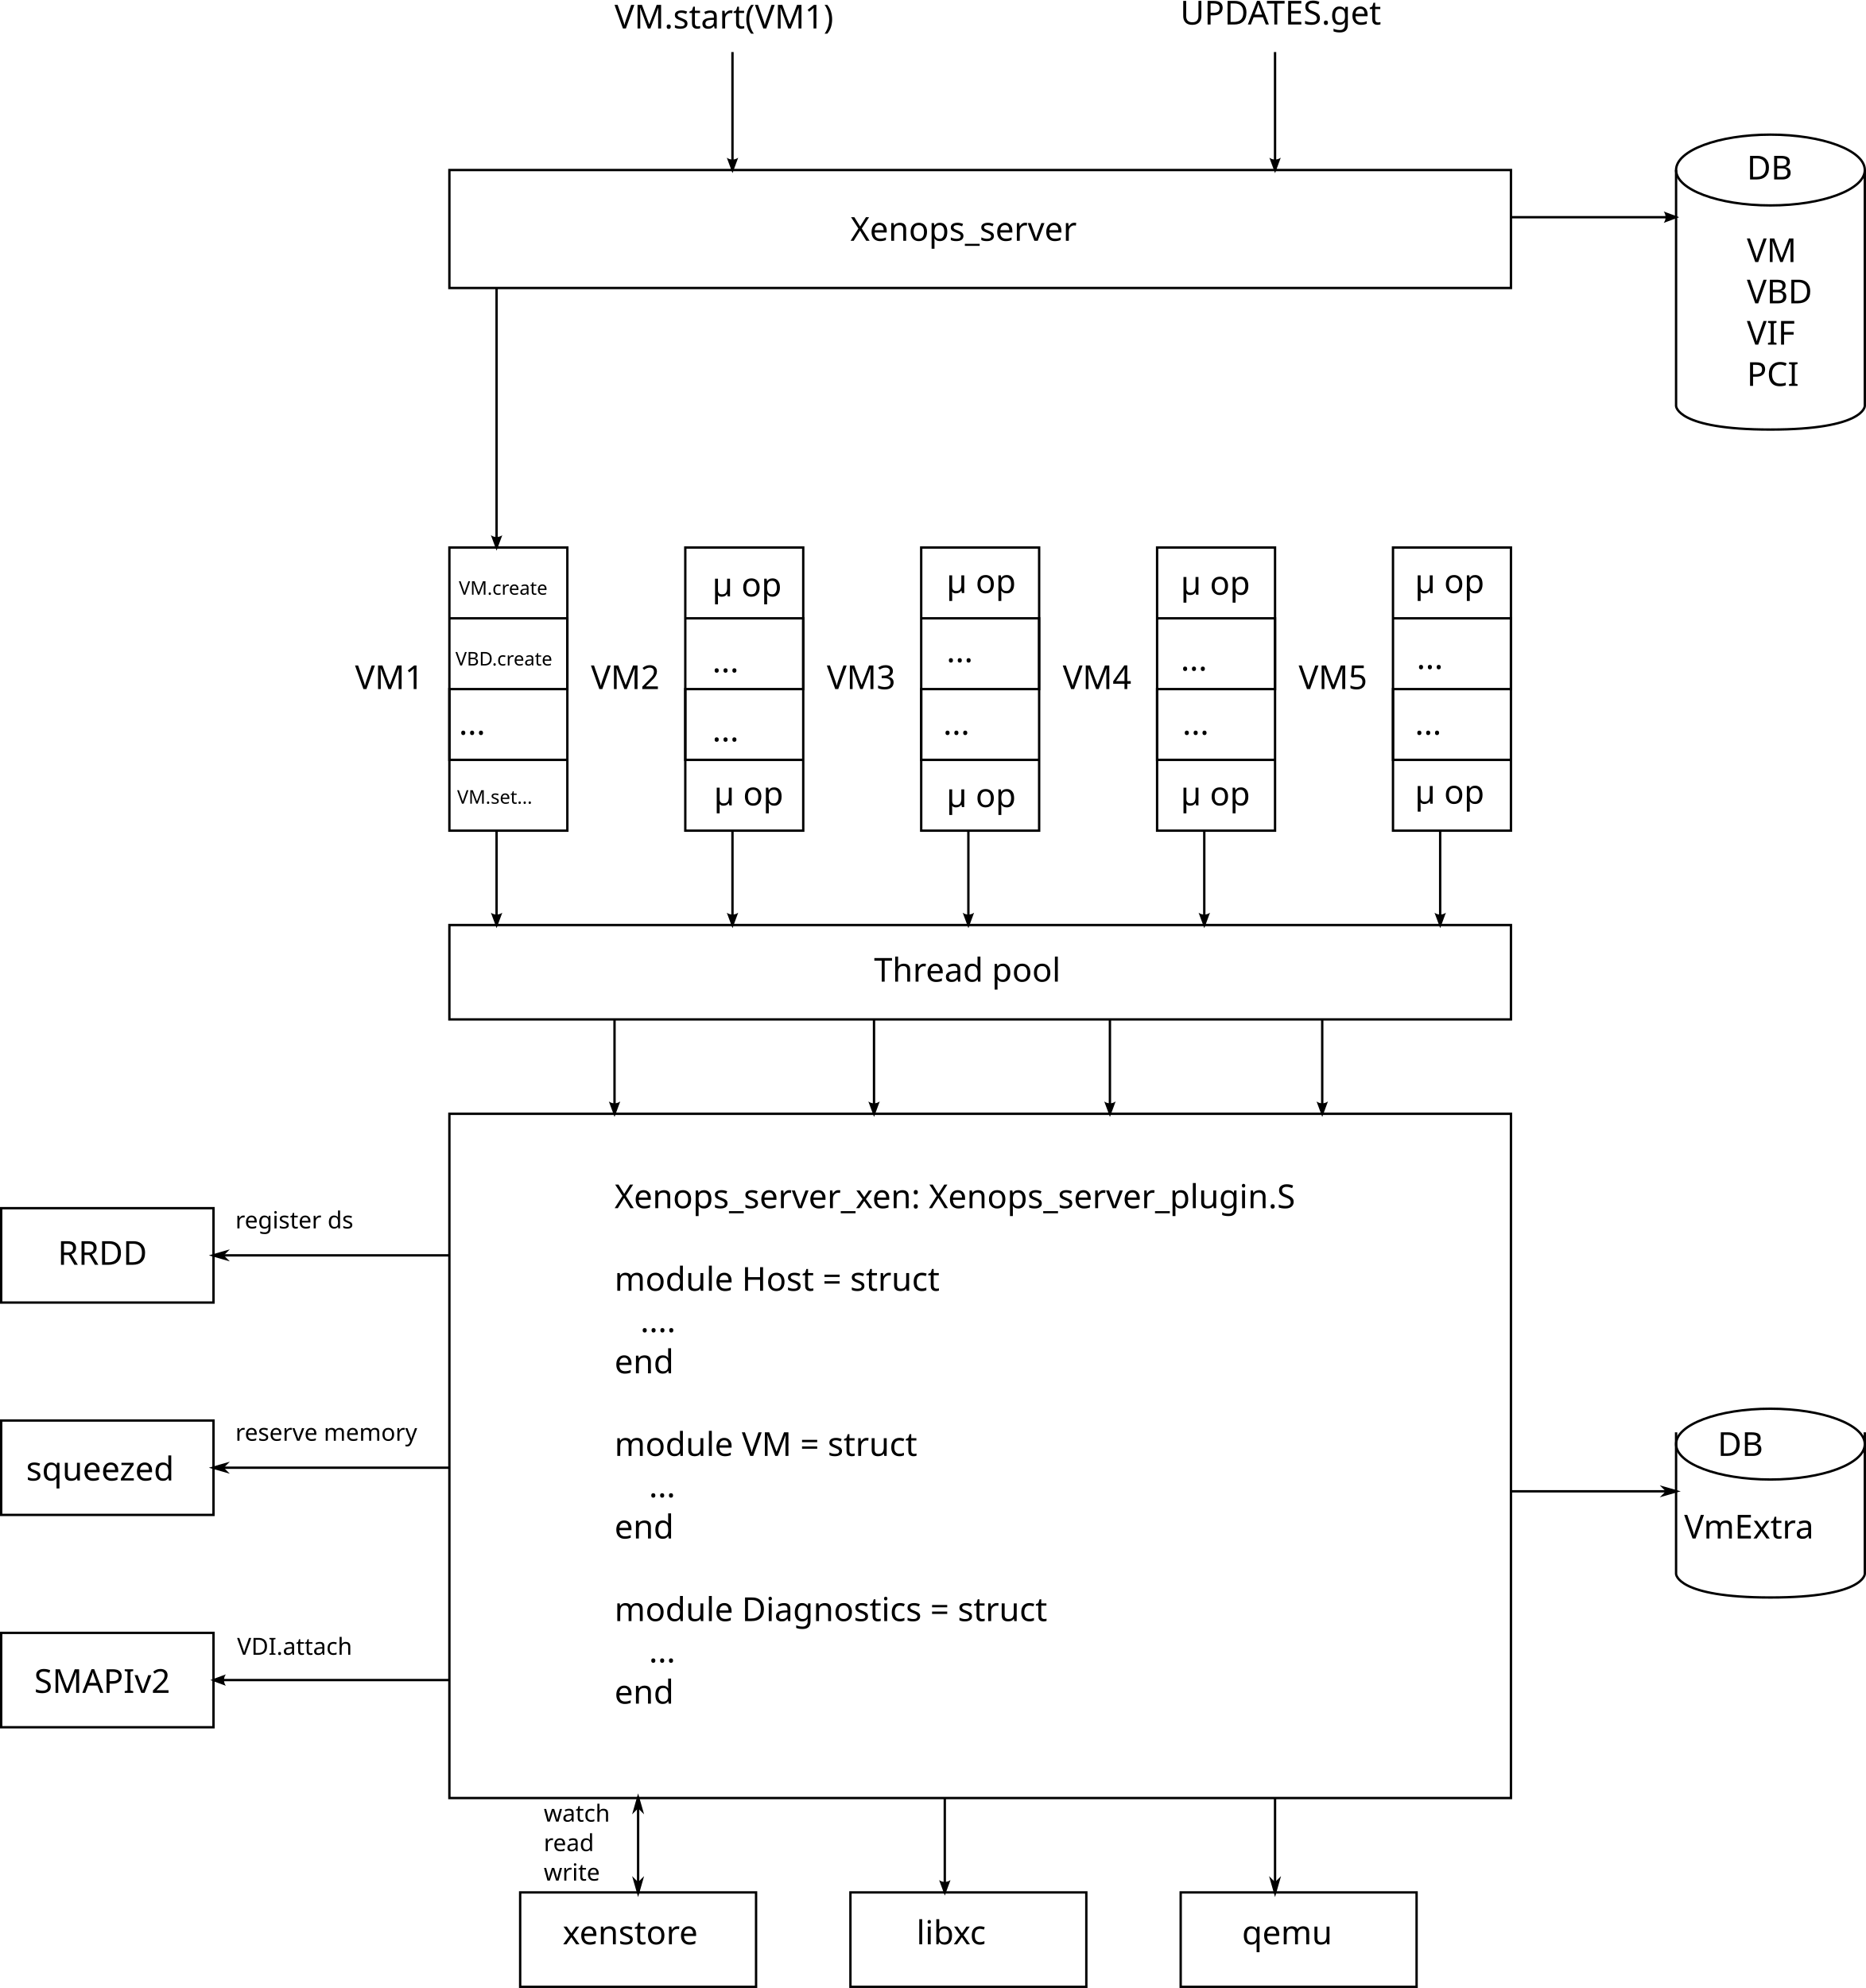
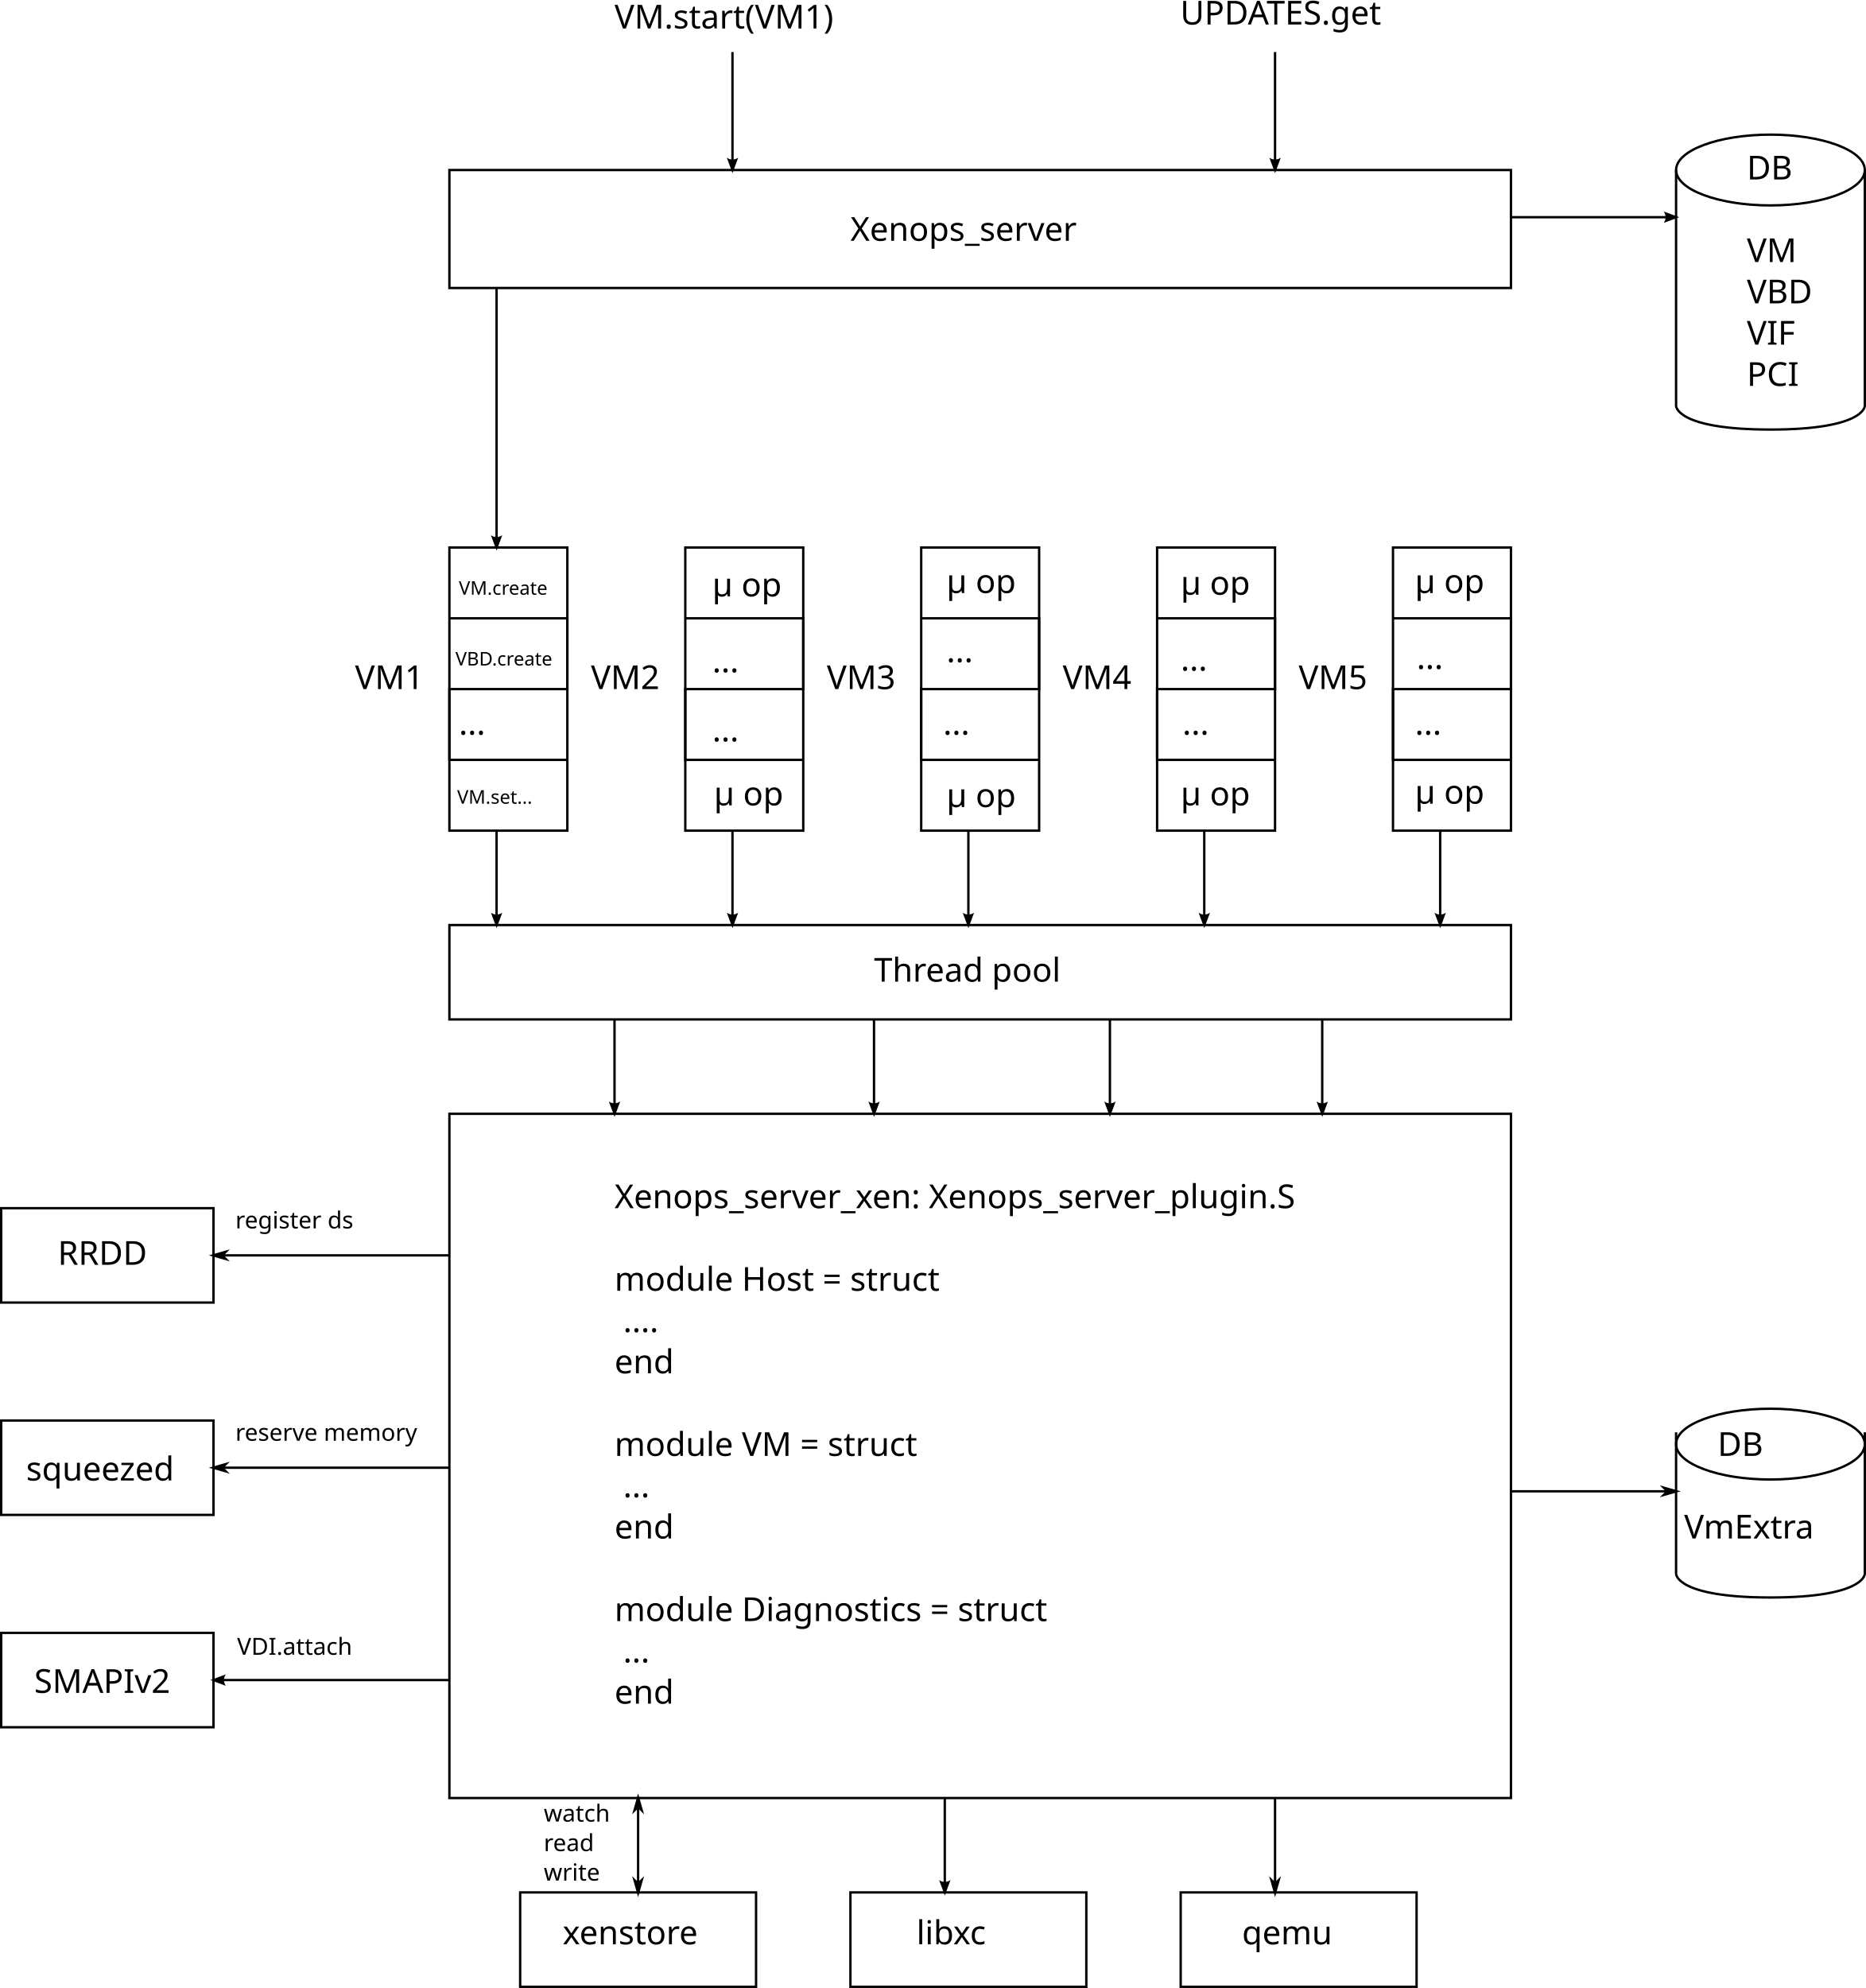
- <svg xmlns="http://www.w3.org/2000/svg" width="791" height="842.574" id="svg5012" version="1.1">
+ <svg xmlns="http://www.w3.org/2000/svg" id="svg5012" width="791" height="842.574" version="1.1">
  <defs id="defs5014">
-     <marker orient="auto" refY="0" refX="0" id="Arrow1Mstart" style="overflow:visible">
-       <path id="path3954" d="M 0,0 5,-5 -12.5,0 5,5 0,0 z" style="fill-rule:evenodd;stroke:#000000;stroke-width:1pt;marker-start:none" transform="matrix(0.4,0,0,0.4,4,0)" />
-     </marker>
-     <marker orient="auto" refY="0" refX="0" id="Arrow1Mend" style="overflow:visible">
-       <path id="path3957" d="M 0,0 5,-5 -12.5,0 5,5 0,0 z" style="fill-rule:evenodd;stroke:#000000;stroke-width:1pt;marker-start:none" transform="matrix(-0.4,0,0,-0.4,-4,0)" />
-     </marker>
-     <marker orient="auto" refY="0" refX="0" id="Arrow2Mstart" style="overflow:visible">
-       <path id="path3972" style="font-size:12px;fill-rule:evenodd;stroke-width:0.625;stroke-linejoin:round" d="M 8.719,4.034 -2.207,0.016 8.719,-4.002 c -1.745,2.372 -1.735,5.617 -6e-7,8.035 z" transform="scale(0.6,0.6)" />
-     </marker>
-     <marker orient="auto" refY="0" refX="0" id="Arrow2Mend" style="overflow:visible">
-       <path id="path3975" style="font-size:12px;fill-rule:evenodd;stroke-width:0.625;stroke-linejoin:round" d="M 8.719,4.034 -2.207,0.016 8.719,-4.002 c -1.745,2.372 -1.735,5.617 -6e-7,8.035 z" transform="scale(-0.6,-0.6)" />
+     <marker id="Arrow1Mstart" orient="auto" refX="0" refY="0" style="overflow:visible">
+       <path id="path3954" d="M 0,0 5,-5 -12.5,0 5,5 0,0 z" style="fill-rule:evenodd;stroke:#000;stroke-width:1pt;marker-start:none" transform="matrix(0.4,0,0,0.4,4,0)" />
+     </marker>
+     <marker id="Arrow1Mend" orient="auto" refX="0" refY="0" style="overflow:visible">
+       <path id="path3957" d="M 0,0 5,-5 -12.5,0 5,5 0,0 z" style="fill-rule:evenodd;stroke:#000;stroke-width:1pt;marker-start:none" transform="matrix(-0.4,0,0,-0.4,-4,0)" />
+     </marker>
+     <marker id="Arrow2Mstart" orient="auto" refX="0" refY="0" style="overflow:visible">
+       <path id="path3972" style="font-size:12px;fill-rule:evenodd;stroke-width:.625;stroke-linejoin:round" d="M 8.719,4.034 -2.207,0.016 8.719,-4.002 c -1.745,2.372 -1.735,5.617 -6e-7,8.035 z" transform="scale(0.6,0.6)" />
+     </marker>
+     <marker id="Arrow2Mend" orient="auto" refX="0" refY="0" style="overflow:visible">
+       <path id="path3975" style="font-size:12px;fill-rule:evenodd;stroke-width:.625;stroke-linejoin:round" d="M 8.719,4.034 -2.207,0.016 8.719,-4.002 c -1.745,2.372 -1.735,5.617 -6e-7,8.035 z" transform="scale(-0.6,-0.6)" />
    </marker>
  </defs>
  <g id="layer1" transform="translate(220.5,19.69877)">
-     <text xml:space="preserve" style="font-size:14px;font-style:normal;font-weight:normal;line-height:125%;letter-spacing:0px;word-spacing:0px;fill:#000000;fill-opacity:1;stroke:none;font-family:Sans" x="40" y="492.362" id="text5026">
+     <text xml:space="preserve" style="font-size:14px;font-style:normal;font-weight:400;line-height:125%;letter-spacing:0;word-spacing:0;fill:#000;fill-opacity:1;stroke:none;font-family:Sans" id="text5026" x="40" y="492.362">
      <tspan id="tspan5028" x="40" y="492.362">Xenops_server_xen: Xenops_server_plugin.S</tspan>
-       <tspan x="40" y="509.862" id="tspan9565" />
-       <tspan x="40" y="527.362" id="tspan9575">module Host = struct</tspan>
-       <tspan x="40" y="544.862" id="tspan9577">   ....</tspan>
-       <tspan x="40" y="562.362" id="tspan9579">end</tspan>
-       <tspan x="40" y="579.862" id="tspan9581" />
-       <tspan x="40" y="597.362" id="tspan9567">module VM = struct</tspan>
-       <tspan x="40" y="614.862" id="tspan9569">    ...</tspan>
-       <tspan x="40" y="632.362" id="tspan9583">end</tspan>
-       <tspan x="40" y="649.862" id="tspan9585" />
-       <tspan x="40" y="667.362" id="tspan9571">module Diagnostics = struct</tspan>
-       <tspan x="40" y="684.862" id="tspan9573">    ...</tspan>
-       <tspan x="40" y="702.362" id="tspan9587">end</tspan>
-     </text>
-     <text xml:space="preserve" style="font-size:14px;font-style:normal;font-weight:normal;line-height:125%;letter-spacing:0px;word-spacing:0px;fill:#000000;fill-opacity:1;stroke:none;font-family:Sans" x="-196" y="516.362" id="text5034">
-       <tspan x="-196" y="516.362" id="tspan5038">RRDD</tspan>
-     </text>
-     <text xml:space="preserve" style="font-size:14px;font-style:normal;font-weight:normal;line-height:125%;letter-spacing:0px;word-spacing:0px;fill:#000000;fill-opacity:1;stroke:none;font-family:Sans" x="-209.429" y="607.791" id="text5042">
+       <tspan id="tspan9575" x="40" y="527.362">module Host = struct</tspan>
+       <tspan id="tspan9577" x="40" y="544.862"> ....</tspan>
+       <tspan id="tspan9579" x="40" y="562.362">end</tspan>
+       <tspan id="tspan9567" x="40" y="597.362">module VM = struct</tspan>
+       <tspan id="tspan9569" x="40" y="614.862"> ...</tspan>
+       <tspan id="tspan9583" x="40" y="632.362">end</tspan>
+       <tspan id="tspan9571" x="40" y="667.362">module Diagnostics = struct</tspan>
+       <tspan id="tspan9573" x="40" y="684.862"> ...</tspan>
+       <tspan id="tspan9587" x="40" y="702.362">end</tspan>
+     </text>
+     <text xml:space="preserve" style="font-size:14px;font-style:normal;font-weight:400;line-height:125%;letter-spacing:0;word-spacing:0;fill:#000;fill-opacity:1;stroke:none;font-family:Sans" id="text5034" x="-196" y="516.362">
+       <tspan id="tspan5038" x="-196" y="516.362">RRDD</tspan>
+     </text>
+     <text xml:space="preserve" style="font-size:14px;font-style:normal;font-weight:400;line-height:125%;letter-spacing:0;word-spacing:0;fill:#000;fill-opacity:1;stroke:none;font-family:Sans" id="text5042" x="-209.429" y="607.791">
      <tspan id="tspan5044" x="-209.429" y="607.791">squeezed</tspan>
    </text>
-     <text xml:space="preserve" style="font-size:14px;font-style:normal;font-weight:normal;line-height:125%;letter-spacing:0px;word-spacing:0px;fill:#000000;fill-opacity:1;stroke:none;font-family:Sans" x="-206" y="697.791" id="text5046">
+     <text xml:space="preserve" style="font-size:14px;font-style:normal;font-weight:400;line-height:125%;letter-spacing:0;word-spacing:0;fill:#000;fill-opacity:1;stroke:none;font-family:Sans" id="text5046" x="-206" y="697.791">
      <tspan id="tspan5048" x="-206" y="697.791">SMAPIv2</tspan>
    </text>
-     <text xml:space="preserve" style="font-size:14px;font-style:normal;font-weight:normal;line-height:125%;letter-spacing:0px;word-spacing:0px;fill:#000000;fill-opacity:1;stroke:none;font-family:Sans" x="18" y="804.362" id="text5050">
+     <text xml:space="preserve" style="font-size:14px;font-style:normal;font-weight:400;line-height:125%;letter-spacing:0;word-spacing:0;fill:#000;fill-opacity:1;stroke:none;font-family:Sans" id="text5050" x="18" y="804.362">
      <tspan id="tspan5052" x="18" y="804.362">xenstore</tspan>
    </text>
-     <text xml:space="preserve" style="font-size:14px;font-style:normal;font-weight:normal;line-height:125%;letter-spacing:0px;word-spacing:0px;fill:#000000;fill-opacity:1;stroke:none;font-family:Sans" x="168" y="804.362" id="text5054">
+     <text xml:space="preserve" style="font-size:14px;font-style:normal;font-weight:400;line-height:125%;letter-spacing:0;word-spacing:0;fill:#000;fill-opacity:1;stroke:none;font-family:Sans" id="text5054" x="168" y="804.362">
      <tspan id="tspan5056" x="168" y="804.362">libxc</tspan>
    </text>
-     <text xml:space="preserve" style="font-size:14px;font-style:normal;font-weight:normal;text-align:center;line-height:125%;letter-spacing:0px;word-spacing:0px;text-anchor:middle;fill:#000000;fill-opacity:1;stroke:none;font-family:Sans" x="530" y="597.362" id="text5058">
+     <text xml:space="preserve" style="font-size:14px;font-style:normal;font-weight:400;text-align:center;line-height:125%;letter-spacing:0;word-spacing:0;text-anchor:middle;fill:#000;fill-opacity:1;stroke:none;font-family:Sans" id="text5058" x="530" y="597.362">
      <tspan id="tspan5060" x="530" y="597.362">DB</tspan>
-       <tspan x="530" y="614.862" id="tspan7995" />
-       <tspan x="530" y="632.362" id="tspan5098">VmExtra</tspan>
-     </text>
-     <text xml:space="preserve" style="font-size:14px;font-style:normal;font-weight:normal;line-height:125%;letter-spacing:0px;word-spacing:0px;fill:#000000;fill-opacity:1;stroke:none;font-family:Sans" x="520" y="56.362" id="text5062">
+       <tspan id="tspan5098" x="530" y="632.362">VmExtra</tspan>
+     </text>
+     <text xml:space="preserve" style="font-size:14px;font-style:normal;font-weight:400;line-height:125%;letter-spacing:0;word-spacing:0;fill:#000;fill-opacity:1;stroke:none;font-family:Sans" id="text5062" x="520" y="56.362">
      <tspan id="tspan5064" x="520" y="56.362">DB</tspan>
-       <tspan x="520" y="73.862" id="tspan5100" />
-       <tspan x="520" y="91.362" id="tspan6131">VM</tspan>
-       <tspan x="520" y="108.862" id="tspan5102">VBD</tspan>
-       <tspan x="520" y="126.362" id="tspan5104">VIF</tspan>
-       <tspan x="520" y="143.862" id="tspan5106">PCI</tspan>
-     </text>
-     <text xml:space="preserve" style="font-size:14px;font-style:normal;font-weight:normal;line-height:125%;letter-spacing:0px;word-spacing:0px;fill:#000000;fill-opacity:1;stroke:none;font-family:Sans" x="306" y="804.362" id="text5066">
+       <tspan id="tspan6131" x="520" y="91.362">VM</tspan>
+       <tspan id="tspan5102" x="520" y="108.862">VBD</tspan>
+       <tspan id="tspan5104" x="520" y="126.362">VIF</tspan>
+       <tspan id="tspan5106" x="520" y="143.862">PCI</tspan>
+     </text>
+     <text xml:space="preserve" style="font-size:14px;font-style:normal;font-weight:400;line-height:125%;letter-spacing:0;word-spacing:0;fill:#000;fill-opacity:1;stroke:none;font-family:Sans" id="text5066" x="306" y="804.362">
      <tspan id="tspan5068" x="306" y="804.362">qemu</tspan>
    </text>
-     <text xml:space="preserve" style="font-size:14px;font-style:normal;font-weight:normal;line-height:125%;letter-spacing:0px;word-spacing:0px;fill:#000000;fill-opacity:1;stroke:none;font-family:Sans" x="-70" y="272.362" id="text5074">
+     <text xml:space="preserve" style="font-size:14px;font-style:normal;font-weight:400;line-height:125%;letter-spacing:0;word-spacing:0;fill:#000;fill-opacity:1;stroke:none;font-family:Sans" id="text5074" x="-70" y="272.362">
      <tspan id="tspan5076" x="-70" y="272.362">VM1</tspan>
    </text>
-     <text xml:space="preserve" style="font-size:14px;font-style:normal;font-weight:normal;line-height:125%;letter-spacing:0px;word-spacing:0px;fill:#000000;fill-opacity:1;stroke:none;font-family:Sans" x="30" y="272.362" id="text5078">
+     <text xml:space="preserve" style="font-size:14px;font-style:normal;font-weight:400;line-height:125%;letter-spacing:0;word-spacing:0;fill:#000;fill-opacity:1;stroke:none;font-family:Sans" id="text5078" x="30" y="272.362">
      <tspan id="tspan5080" x="30" y="272.362">VM2</tspan>
    </text>
-     <text xml:space="preserve" style="font-size:14px;font-style:normal;font-weight:normal;line-height:125%;letter-spacing:0px;word-spacing:0px;fill:#000000;fill-opacity:1;stroke:none;font-family:Sans" x="130" y="272.362" id="text5082">
+     <text xml:space="preserve" style="font-size:14px;font-style:normal;font-weight:400;line-height:125%;letter-spacing:0;word-spacing:0;fill:#000;fill-opacity:1;stroke:none;font-family:Sans" id="text5082" x="130" y="272.362">
      <tspan id="tspan5084" x="130" y="272.362">VM3</tspan>
    </text>
-     <text xml:space="preserve" style="font-size:14px;font-style:normal;font-weight:normal;line-height:125%;letter-spacing:0px;word-spacing:0px;fill:#000000;fill-opacity:1;stroke:none;font-family:Sans" x="230" y="272.362" id="text5086">
+     <text xml:space="preserve" style="font-size:14px;font-style:normal;font-weight:400;line-height:125%;letter-spacing:0;word-spacing:0;fill:#000;fill-opacity:1;stroke:none;font-family:Sans" id="text5086" x="230" y="272.362">
      <tspan id="tspan5088" x="230" y="272.362">VM4</tspan>
    </text>
-     <text xml:space="preserve" style="font-size:14px;font-style:normal;font-weight:normal;line-height:125%;letter-spacing:0px;word-spacing:0px;fill:#000000;fill-opacity:1;stroke:none;font-family:Sans" x="330" y="272.362" id="text5090">
+     <text xml:space="preserve" style="font-size:14px;font-style:normal;font-weight:400;line-height:125%;letter-spacing:0;word-spacing:0;fill:#000;fill-opacity:1;stroke:none;font-family:Sans" id="text5090" x="330" y="272.362">
      <tspan id="tspan5092" x="330" y="272.362">VM5</tspan>
    </text>
-     <text xml:space="preserve" style="font-size:14px;font-style:normal;font-weight:normal;line-height:125%;letter-spacing:0px;word-spacing:0px;fill:#000000;fill-opacity:1;stroke:none;font-family:Sans" x="150" y="396.362" id="text5094">
+     <text xml:space="preserve" style="font-size:14px;font-style:normal;font-weight:400;line-height:125%;letter-spacing:0;word-spacing:0;fill:#000;fill-opacity:1;stroke:none;font-family:Sans" id="text5094" x="150" y="396.362">
      <tspan id="tspan5096" x="150" y="396.362">Thread pool</tspan>
    </text>
-     <rect style="fill:none;stroke:#000000;stroke-width:1;stroke-miterlimit:4;stroke-opacity:1;stroke-dasharray:none;stroke-dashoffset:0" id="rect5108" width="50" height="120" x="-30" y="212.362" />
-     <path style="fill:none;stroke:#000000;stroke-width:1px;stroke-linecap:butt;stroke-linejoin:miter;stroke-opacity:1" d="m -30,242.362 50,0 0,30 -50,0 0,30 50,0 0,0" id="path5110" />
-     <rect style="fill:none;stroke:#000000;stroke-width:1;stroke-miterlimit:4;stroke-opacity:1;stroke-dasharray:none;stroke-dashoffset:0" id="rect5112" width="50" height="120" x="70" y="212.362" />
-     <path style="fill:none;stroke:#000000;stroke-width:1px;stroke-linecap:butt;stroke-linejoin:miter;stroke-opacity:1" d="m 70,242.362 50,0 0,30 -50,0 0,30 50,0" id="path5114" />
-     <rect style="fill:none;stroke:#000000;stroke-width:1;stroke-miterlimit:4;stroke-opacity:1;stroke-dasharray:none;stroke-dashoffset:0" id="rect5116" width="50" height="120" x="170" y="212.362" />
-     <path style="fill:none;stroke:#000000;stroke-width:1px;stroke-linecap:butt;stroke-linejoin:miter;stroke-opacity:1" d="m 170,242.362 50,0 0,30 -50,0 0,30 50,0" id="path5118" />
-     <rect style="fill:none;stroke:#000000;stroke-width:1;stroke-miterlimit:4;stroke-opacity:1;stroke-dasharray:none;stroke-dashoffset:0" id="rect5120" width="50" height="120" x="270" y="212.362" />
-     <path style="fill:none;stroke:#000000;stroke-width:1px;stroke-linecap:butt;stroke-linejoin:miter;stroke-opacity:1" d="m 270,242.362 50,0 0,30 -50,0 0,30 50,0 0,0" id="path5122" />
-     <rect style="fill:none;stroke:#000000;stroke-width:1;stroke-miterlimit:4;stroke-opacity:1;stroke-dasharray:none;stroke-dashoffset:0" id="rect5124" width="50" height="120" x="370" y="212.362" />
-     <path style="fill:none;stroke:#000000;stroke-width:1px;stroke-linecap:butt;stroke-linejoin:miter;stroke-opacity:1" d="m 370,242.362 50,0 0,30 -50,0 0,30 50,0" id="path5126" />
-     <rect style="fill:none;stroke:#000000;stroke-width:1;stroke-miterlimit:4;stroke-opacity:1;stroke-dasharray:none;stroke-dashoffset:0" id="rect5128" width="450" height="40" x="-30" y="372.362" />
-     <path style="fill:none;stroke:#000000;stroke-width:1px;stroke-linecap:butt;stroke-linejoin:miter;stroke-opacity:1;marker-end:url(#Arrow2Mend)" d="m -10,332.362 0,40" id="path5130" />
-     <path style="fill:none;stroke:#000000;stroke-width:1px;stroke-linecap:butt;stroke-linejoin:miter;stroke-opacity:1;marker-end:url(#Arrow2Mend)" d="m 190,332.362 0,40" id="path5134" />
-     <path style="fill:none;stroke:#000000;stroke-width:1px;stroke-linecap:butt;stroke-linejoin:miter;stroke-opacity:1;marker-end:url(#Arrow2Mend)" d="m 290,332.362 0,40" id="path5136" />
-     <path style="fill:none;stroke:#000000;stroke-width:1px;stroke-linecap:butt;stroke-linejoin:miter;stroke-opacity:1;marker-end:url(#Arrow2Mend)" d="m 390,332.362 0,40" id="path5138" />
-     <path style="fill:none;stroke:#000000;stroke-width:1px;stroke-linecap:butt;stroke-linejoin:miter;stroke-opacity:1;marker-end:url(#Arrow2Mend)" d="m 90,332.362 0,40" id="path5832" />
-     <text xml:space="preserve" style="font-size:14px;font-style:normal;font-weight:normal;line-height:125%;letter-spacing:0px;word-spacing:0px;fill:#000000;fill-opacity:1;stroke:none;font-family:Sans" x="-26" y="232.362" id="text6020">
+     <rect style="fill:none;stroke:#000;stroke-width:1;stroke-miterlimit:4;stroke-opacity:1;stroke-dasharray:none;stroke-dashoffset:0" id="rect5108" width="50" height="120" x="-30" y="212.362" />
+     <path style="fill:none;stroke:#000;stroke-width:1px;stroke-linecap:butt;stroke-linejoin:miter;stroke-opacity:1" id="path5110" d="m -30,242.362 50,0 0,30 -50,0 0,30 50,0 0,0" />
+     <rect style="fill:none;stroke:#000;stroke-width:1;stroke-miterlimit:4;stroke-opacity:1;stroke-dasharray:none;stroke-dashoffset:0" id="rect5112" width="50" height="120" x="70" y="212.362" />
+     <path style="fill:none;stroke:#000;stroke-width:1px;stroke-linecap:butt;stroke-linejoin:miter;stroke-opacity:1" id="path5114" d="m 70,242.362 50,0 0,30 -50,0 0,30 50,0" />
+     <rect style="fill:none;stroke:#000;stroke-width:1;stroke-miterlimit:4;stroke-opacity:1;stroke-dasharray:none;stroke-dashoffset:0" id="rect5116" width="50" height="120" x="170" y="212.362" />
+     <path style="fill:none;stroke:#000;stroke-width:1px;stroke-linecap:butt;stroke-linejoin:miter;stroke-opacity:1" id="path5118" d="m 170,242.362 50,0 0,30 -50,0 0,30 50,0" />
+     <rect style="fill:none;stroke:#000;stroke-width:1;stroke-miterlimit:4;stroke-opacity:1;stroke-dasharray:none;stroke-dashoffset:0" id="rect5120" width="50" height="120" x="270" y="212.362" />
+     <path style="fill:none;stroke:#000;stroke-width:1px;stroke-linecap:butt;stroke-linejoin:miter;stroke-opacity:1" id="path5122" d="m 270,242.362 50,0 0,30 -50,0 0,30 50,0 0,0" />
+     <rect style="fill:none;stroke:#000;stroke-width:1;stroke-miterlimit:4;stroke-opacity:1;stroke-dasharray:none;stroke-dashoffset:0" id="rect5124" width="50" height="120" x="370" y="212.362" />
+     <path style="fill:none;stroke:#000;stroke-width:1px;stroke-linecap:butt;stroke-linejoin:miter;stroke-opacity:1" id="path5126" d="m 370,242.362 50,0 0,30 -50,0 0,30 50,0" />
+     <rect style="fill:none;stroke:#000;stroke-width:1;stroke-miterlimit:4;stroke-opacity:1;stroke-dasharray:none;stroke-dashoffset:0" id="rect5128" width="450" height="40" x="-30" y="372.362" />
+     <path style="fill:none;stroke:#000;stroke-width:1px;stroke-linecap:butt;stroke-linejoin:miter;stroke-opacity:1;marker-end:url(#Arrow2Mend)" id="path5130" d="m -10,332.362 0,40" />
+     <path style="fill:none;stroke:#000;stroke-width:1px;stroke-linecap:butt;stroke-linejoin:miter;stroke-opacity:1;marker-end:url(#Arrow2Mend)" id="path5134" d="m 190,332.362 0,40" />
+     <path style="fill:none;stroke:#000;stroke-width:1px;stroke-linecap:butt;stroke-linejoin:miter;stroke-opacity:1;marker-end:url(#Arrow2Mend)" id="path5136" d="m 290,332.362 0,40" />
+     <path style="fill:none;stroke:#000;stroke-width:1px;stroke-linecap:butt;stroke-linejoin:miter;stroke-opacity:1;marker-end:url(#Arrow2Mend)" id="path5138" d="m 390,332.362 0,40" />
+     <path style="fill:none;stroke:#000;stroke-width:1px;stroke-linecap:butt;stroke-linejoin:miter;stroke-opacity:1;marker-end:url(#Arrow2Mend)" id="path5832" d="m 90,332.362 0,40" />
+     <text xml:space="preserve" style="font-size:14px;font-style:normal;font-weight:400;line-height:125%;letter-spacing:0;word-spacing:0;fill:#000;fill-opacity:1;stroke:none;font-family:Sans" id="text6020" x="-26" y="232.362">
      <tspan id="tspan6022" x="-26" y="232.362" style="font-size:8px">VM.create</tspan>
    </text>
-     <text xml:space="preserve" style="font-size:14px;font-style:normal;font-weight:normal;line-height:125%;letter-spacing:0px;word-spacing:0px;fill:#000000;fill-opacity:1;stroke:none;font-family:Sans" x="-26.714" y="320.934" id="text6024">
+     <text xml:space="preserve" style="font-size:14px;font-style:normal;font-weight:400;line-height:125%;letter-spacing:0;word-spacing:0;fill:#000;fill-opacity:1;stroke:none;font-family:Sans" id="text6024" x="-26.714" y="320.934">
      <tspan id="tspan6026" x="-26.714" y="320.934" style="font-size:8px">VM.set...</tspan>
    </text>
-     <text xml:space="preserve" style="font-size:14px;font-style:normal;font-weight:normal;line-height:125%;letter-spacing:0px;word-spacing:0px;fill:#000000;fill-opacity:1;stroke:none;font-family:Sans" x="81.429" y="233.076" id="text6028">
+     <text xml:space="preserve" style="font-size:14px;font-style:normal;font-weight:400;line-height:125%;letter-spacing:0;word-spacing:0;fill:#000;fill-opacity:1;stroke:none;font-family:Sans" id="text6028" x="81.429" y="233.076">
      <tspan id="tspan6030" x="81.429" y="233.076">µ op</tspan>
    </text>
-     <text xml:space="preserve" style="font-size:14px;font-style:normal;font-weight:normal;line-height:125%;letter-spacing:0px;word-spacing:0px;fill:#000000;fill-opacity:1;stroke:none;font-family:Sans" x="82.143" y="321.648" id="text6032">
+     <text xml:space="preserve" style="font-size:14px;font-style:normal;font-weight:400;line-height:125%;letter-spacing:0;word-spacing:0;fill:#000;fill-opacity:1;stroke:none;font-family:Sans" id="text6032" x="82.143" y="321.648">
      <tspan id="tspan6034" x="82.143" y="321.648">µ op</tspan>
    </text>
-     <text xml:space="preserve" style="font-size:14px;font-style:normal;font-weight:normal;line-height:125%;letter-spacing:0px;word-spacing:0px;fill:#000000;fill-opacity:1;stroke:none;font-family:Sans" x="180.714" y="231.648" id="text6036">
+     <text xml:space="preserve" style="font-size:14px;font-style:normal;font-weight:400;line-height:125%;letter-spacing:0;word-spacing:0;fill:#000;fill-opacity:1;stroke:none;font-family:Sans" id="text6036" x="180.714" y="231.648">
      <tspan id="tspan6038" x="180.714" y="231.648">µ op</tspan>
    </text>
-     <text xml:space="preserve" style="font-size:14px;font-style:normal;font-weight:normal;line-height:125%;letter-spacing:0px;word-spacing:0px;fill:#000000;fill-opacity:1;stroke:none;font-family:Sans" x="180.714" y="322.362" id="text6040">
+     <text xml:space="preserve" style="font-size:14px;font-style:normal;font-weight:400;line-height:125%;letter-spacing:0;word-spacing:0;fill:#000;fill-opacity:1;stroke:none;font-family:Sans" id="text6040" x="180.714" y="322.362">
      <tspan id="tspan6042" x="180.714" y="322.362">µ op</tspan>
    </text>
-     <text xml:space="preserve" style="font-size:14px;font-style:normal;font-weight:normal;line-height:125%;letter-spacing:0px;word-spacing:0px;fill:#000000;fill-opacity:1;stroke:none;font-family:Sans" x="280" y="232.362" id="text6044">
+     <text xml:space="preserve" style="font-size:14px;font-style:normal;font-weight:400;line-height:125%;letter-spacing:0;word-spacing:0;fill:#000;fill-opacity:1;stroke:none;font-family:Sans" id="text6044" x="280" y="232.362">
      <tspan id="tspan6046" x="280" y="232.362">µ op</tspan>
    </text>
-     <text xml:space="preserve" style="font-size:14px;font-style:normal;font-weight:normal;line-height:125%;letter-spacing:0px;word-spacing:0px;fill:#000000;fill-opacity:1;stroke:none;font-family:Sans" x="280" y="321.648" id="text6048">
+     <text xml:space="preserve" style="font-size:14px;font-style:normal;font-weight:400;line-height:125%;letter-spacing:0;word-spacing:0;fill:#000;fill-opacity:1;stroke:none;font-family:Sans" id="text6048" x="280" y="321.648">
      <tspan id="tspan6050" x="280" y="321.648">µ op</tspan>
    </text>
-     <text xml:space="preserve" style="font-size:14px;font-style:normal;font-weight:normal;line-height:125%;letter-spacing:0px;word-spacing:0px;fill:#000000;fill-opacity:1;stroke:none;font-family:Sans" x="379.286" y="231.648" id="text6052">
+     <text xml:space="preserve" style="font-size:14px;font-style:normal;font-weight:400;line-height:125%;letter-spacing:0;word-spacing:0;fill:#000;fill-opacity:1;stroke:none;font-family:Sans" id="text6052" x="379.286" y="231.648">
      <tspan id="tspan6054" x="379.286" y="231.648">µ op</tspan>
    </text>
-     <text xml:space="preserve" style="font-size:14px;font-style:normal;font-weight:normal;line-height:125%;letter-spacing:0px;word-spacing:0px;fill:#000000;fill-opacity:1;stroke:none;font-family:Sans" x="379.286" y="320.934" id="text6056">
+     <text xml:space="preserve" style="font-size:14px;font-style:normal;font-weight:400;line-height:125%;letter-spacing:0;word-spacing:0;fill:#000;fill-opacity:1;stroke:none;font-family:Sans" id="text6056" x="379.286" y="320.934">
      <tspan id="tspan6058" x="379.286" y="320.934">µ op</tspan>
    </text>
-     <text xml:space="preserve" style="font-size:14px;font-style:normal;font-weight:normal;line-height:125%;letter-spacing:0px;word-spacing:0px;fill:#000000;fill-opacity:1;stroke:none;font-family:Sans" x="-27.429" y="262.362" id="text6060">
+     <text xml:space="preserve" style="font-size:14px;font-style:normal;font-weight:400;line-height:125%;letter-spacing:0;word-spacing:0;fill:#000;fill-opacity:1;stroke:none;font-family:Sans" id="text6060" x="-27.429" y="262.362">
      <tspan id="tspan6062" x="-27.429" y="262.362" style="font-size:8px">VBD.create</tspan>
    </text>
-     <text xml:space="preserve" style="font-size:14px;font-style:normal;font-weight:normal;line-height:125%;letter-spacing:0px;word-spacing:0px;fill:#000000;fill-opacity:1;stroke:none;font-family:Sans" x="-26" y="291.648" id="text6064">
+     <text xml:space="preserve" style="font-size:14px;font-style:normal;font-weight:400;line-height:125%;letter-spacing:0;word-spacing:0;fill:#000;fill-opacity:1;stroke:none;font-family:Sans" id="text6064" x="-26" y="291.648">
      <tspan id="tspan6066" x="-26" y="291.648">...</tspan>
    </text>
-     <text xml:space="preserve" style="font-size:14px;font-style:normal;font-weight:normal;line-height:125%;letter-spacing:0px;word-spacing:0px;fill:#000000;fill-opacity:1;stroke:none;font-family:Sans" x="81.429" y="265.219" id="text6068">
+     <text xml:space="preserve" style="font-size:14px;font-style:normal;font-weight:400;line-height:125%;letter-spacing:0;word-spacing:0;fill:#000;fill-opacity:1;stroke:none;font-family:Sans" id="text6068" x="81.429" y="265.219">
      <tspan id="tspan6070" x="81.429" y="265.219">...</tspan>
    </text>
-     <text xml:space="preserve" style="font-size:14px;font-style:normal;font-weight:normal;line-height:125%;letter-spacing:0px;word-spacing:0px;fill:#000000;fill-opacity:1;stroke:none;font-family:Sans" x="81.429" y="294.505" id="text6072">
+     <text xml:space="preserve" style="font-size:14px;font-style:normal;font-weight:400;line-height:125%;letter-spacing:0;word-spacing:0;fill:#000;fill-opacity:1;stroke:none;font-family:Sans" id="text6072" x="81.429" y="294.505">
      <tspan id="tspan6074" x="81.429" y="294.505">...</tspan>
    </text>
-     <text xml:space="preserve" style="font-size:14px;font-style:normal;font-weight:normal;line-height:125%;letter-spacing:0px;word-spacing:0px;fill:#000000;fill-opacity:1;stroke:none;font-family:Sans" x="180.714" y="260.934" id="text6076">
+     <text xml:space="preserve" style="font-size:14px;font-style:normal;font-weight:400;line-height:125%;letter-spacing:0;word-spacing:0;fill:#000;fill-opacity:1;stroke:none;font-family:Sans" id="text6076" x="180.714" y="260.934">
      <tspan id="tspan6078" x="180.714" y="260.934">...</tspan>
    </text>
-     <text xml:space="preserve" style="font-size:14px;font-style:normal;font-weight:normal;line-height:125%;letter-spacing:0px;word-spacing:0px;fill:#000000;fill-opacity:1;stroke:none;font-family:Sans" x="179.286" y="291.648" id="text6080">
+     <text xml:space="preserve" style="font-size:14px;font-style:normal;font-weight:400;line-height:125%;letter-spacing:0;word-spacing:0;fill:#000;fill-opacity:1;stroke:none;font-family:Sans" id="text6080" x="179.286" y="291.648">
      <tspan id="tspan6082" x="179.286" y="291.648">...</tspan>
    </text>
-     <text xml:space="preserve" style="font-size:14px;font-style:normal;font-weight:normal;line-height:125%;letter-spacing:0px;word-spacing:0px;fill:#000000;fill-opacity:1;stroke:none;font-family:Sans" x="280" y="264.505" id="text6084">
+     <text xml:space="preserve" style="font-size:14px;font-style:normal;font-weight:400;line-height:125%;letter-spacing:0;word-spacing:0;fill:#000;fill-opacity:1;stroke:none;font-family:Sans" id="text6084" x="280" y="264.505">
      <tspan id="tspan6086" x="280" y="264.505">...</tspan>
    </text>
-     <text xml:space="preserve" style="font-size:14px;font-style:normal;font-weight:normal;line-height:125%;letter-spacing:0px;word-spacing:0px;fill:#000000;fill-opacity:1;stroke:none;font-family:Sans" x="280.714" y="291.648" id="text6088">
+     <text xml:space="preserve" style="font-size:14px;font-style:normal;font-weight:400;line-height:125%;letter-spacing:0;word-spacing:0;fill:#000;fill-opacity:1;stroke:none;font-family:Sans" id="text6088" x="280.714" y="291.648">
      <tspan id="tspan6090" x="280.714" y="291.648">...</tspan>
    </text>
-     <text xml:space="preserve" style="font-size:14px;font-style:normal;font-weight:normal;line-height:125%;letter-spacing:0px;word-spacing:0px;fill:#000000;fill-opacity:1;stroke:none;font-family:Sans" x="380" y="263.791" id="text6092">
+     <text xml:space="preserve" style="font-size:14px;font-style:normal;font-weight:400;line-height:125%;letter-spacing:0;word-spacing:0;fill:#000;fill-opacity:1;stroke:none;font-family:Sans" id="text6092" x="380" y="263.791">
      <tspan id="tspan6094" x="380" y="263.791">...</tspan>
    </text>
-     <text xml:space="preserve" style="font-size:14px;font-style:normal;font-weight:normal;line-height:125%;letter-spacing:0px;word-spacing:0px;fill:#000000;fill-opacity:1;stroke:none;font-family:Sans" x="379.286" y="291.648" id="text6096">
+     <text xml:space="preserve" style="font-size:14px;font-style:normal;font-weight:400;line-height:125%;letter-spacing:0;word-spacing:0;fill:#000;fill-opacity:1;stroke:none;font-family:Sans" id="text6096" x="379.286" y="291.648">
      <tspan id="tspan6098" x="379.286" y="291.648">...</tspan>
    </text>
-     <text xml:space="preserve" style="font-size:14px;font-style:normal;font-weight:normal;line-height:125%;letter-spacing:0px;word-spacing:0px;fill:#000000;fill-opacity:1;stroke:none;font-family:Sans" x="40" y="-7.638" id="text6100">
+     <text xml:space="preserve" style="font-size:14px;font-style:normal;font-weight:400;line-height:125%;letter-spacing:0;word-spacing:0;fill:#000;fill-opacity:1;stroke:none;font-family:Sans" id="text6100" x="40" y="-7.638">
      <tspan id="tspan6102" x="40" y="-7.638">VM.start(VM1)</tspan>
    </text>
-     <path style="fill:none;stroke:#000000;stroke-width:1;stroke-miterlimit:4;stroke-opacity:1;stroke-dasharray:none;stroke-dashoffset:0" id="path6125" d="m 570,57.362 c 0,8.284 -17.909,15 -40,15 -22.091,0 -40,-6.716 -40,-15 0,-8.284 17.909,-15 40,-15 22.091,0 40,6.716 40,15 z" transform="translate(0,-5)" />
-     <path style="fill:none;stroke:#000000;stroke-width:1px;stroke-linecap:butt;stroke-linejoin:miter;stroke-opacity:1" d="m 490,52.362 0,100 c 0,0 0,10 40,10 40,0 40,-10 40,-10 l 0,-100" id="path6127" />
-     <text xml:space="preserve" style="font-size:14px;font-style:normal;font-weight:normal;line-height:125%;letter-spacing:0px;word-spacing:0px;fill:#000000;fill-opacity:1;stroke:none;font-family:Sans" x="140" y="82.362" id="text6135">
+     <path style="fill:none;stroke:#000;stroke-width:1;stroke-miterlimit:4;stroke-opacity:1;stroke-dasharray:none;stroke-dashoffset:0" id="path6125" d="m 570,57.362 c 0,8.284 -17.909,15 -40,15 -22.091,0 -40,-6.716 -40,-15 0,-8.284 17.909,-15 40,-15 22.091,0 40,6.716 40,15 z" transform="translate(0,-5)" />
+     <path style="fill:none;stroke:#000;stroke-width:1px;stroke-linecap:butt;stroke-linejoin:miter;stroke-opacity:1" id="path6127" d="m 490,52.362 0,100 c 0,0 0,10 40,10 40,0 40,-10 40,-10 l 0,-100" />
+     <text xml:space="preserve" style="font-size:14px;font-style:normal;font-weight:400;line-height:125%;letter-spacing:0;word-spacing:0;fill:#000;fill-opacity:1;stroke:none;font-family:Sans" id="text6135" x="140" y="82.362">
      <tspan id="tspan6137" x="140" y="82.362">Xenops_server</tspan>
    </text>
-     <rect style="fill:none;stroke:#000000;stroke-width:1;stroke-miterlimit:4;stroke-opacity:1;stroke-dasharray:none;stroke-dashoffset:0" id="rect6139" width="450" height="50" x="-30" y="52.362" />
-     <path style="fill:none;stroke:#000000;stroke-width:1px;stroke-linecap:butt;stroke-linejoin:miter;stroke-opacity:1;marker-end:url(#Arrow2Mend)" d="m 420,72.362 70,0" id="path6141" />
-     <path style="fill:none;stroke:#000000;stroke-width:1px;stroke-linecap:butt;stroke-linejoin:miter;stroke-opacity:1;marker-end:url(#Arrow2Mend)" d="M 90,2.362 90,52.362" id="path6325" />
-     <path style="fill:none;stroke:#000000;stroke-width:1px;stroke-linecap:butt;stroke-linejoin:miter;stroke-opacity:1;marker-end:url(#Arrow2Mend)" d="m -10,102.362 0,110" id="path6693" />
-     <text xml:space="preserve" style="font-size:14px;font-style:normal;font-weight:normal;line-height:125%;letter-spacing:0px;word-spacing:0px;fill:#000000;fill-opacity:1;stroke:none;font-family:Sans" x="279.812" y="-9.308" id="text6877">
+     <rect style="fill:none;stroke:#000;stroke-width:1;stroke-miterlimit:4;stroke-opacity:1;stroke-dasharray:none;stroke-dashoffset:0" id="rect6139" width="450" height="50" x="-30" y="52.362" />
+     <path style="fill:none;stroke:#000;stroke-width:1px;stroke-linecap:butt;stroke-linejoin:miter;stroke-opacity:1;marker-end:url(#Arrow2Mend)" id="path6141" d="m 420,72.362 70,0" />
+     <path style="fill:none;stroke:#000;stroke-width:1px;stroke-linecap:butt;stroke-linejoin:miter;stroke-opacity:1;marker-end:url(#Arrow2Mend)" id="path6325" d="M 90,2.362 90,52.362" />
+     <path style="fill:none;stroke:#000;stroke-width:1px;stroke-linecap:butt;stroke-linejoin:miter;stroke-opacity:1;marker-end:url(#Arrow2Mend)" id="path6693" d="m -10,102.362 0,110" />
+     <text xml:space="preserve" style="font-size:14px;font-style:normal;font-weight:400;line-height:125%;letter-spacing:0;word-spacing:0;fill:#000;fill-opacity:1;stroke:none;font-family:Sans" id="text6877" x="279.812" y="-9.308">
      <tspan id="tspan6879" x="279.812" y="-9.308">UPDATES.get</tspan>
    </text>
-     <path style="fill:none;stroke:#000000;stroke-width:1px;stroke-linecap:butt;stroke-linejoin:miter;stroke-opacity:1;marker-start:none;marker-end:url(#Arrow2Mend)" d="m 320,2.362 0,50" id="path6881" />
-     <rect style="fill:none;stroke:#000000;stroke-width:1;stroke-miterlimit:4;stroke-opacity:1;stroke-dasharray:none;stroke-dashoffset:0" id="rect7983" width="90" height="40" x="-220" y="492.362" />
-     <rect style="fill:none;stroke:#000000;stroke-width:1;stroke-miterlimit:4;stroke-opacity:1;stroke-dasharray:none;stroke-dashoffset:0" id="rect7985" width="90" height="40" x="-220" y="582.362" />
-     <rect style="fill:none;stroke:#000000;stroke-width:1;stroke-miterlimit:4;stroke-opacity:1;stroke-dasharray:none;stroke-dashoffset:0" id="rect7987" width="90" height="40" x="-220" y="672.362" />
-     <rect style="fill:none;stroke:#000000;stroke-width:1;stroke-miterlimit:4;stroke-opacity:1;stroke-dasharray:none;stroke-dashoffset:0" id="rect7989" width="100" height="40" x="0" y="782.362" />
-     <rect style="fill:none;stroke:#000000;stroke-width:1;stroke-miterlimit:4;stroke-opacity:1;stroke-dasharray:none;stroke-dashoffset:0" id="rect7991" width="100" height="40" x="140" y="782.362" />
-     <rect style="fill:none;stroke:#000000;stroke-width:1;stroke-miterlimit:4;stroke-opacity:1;stroke-dasharray:none;stroke-dashoffset:0" id="rect7993" width="100" height="40" x="280" y="782.362" />
-     <path style="fill:none;stroke:#000000;stroke-width:1;stroke-miterlimit:4;stroke-opacity:1;stroke-dasharray:none;stroke-dashoffset:0" id="path8019" d="m 580,667.362 c 0,8.284 -17.909,15 -40,15 -22.091,0 -40,-6.716 -40,-15 0,-8.284 17.909,-15 40,-15 22.091,0 40,6.716 40,15 z" transform="translate(-10,-75)" />
-     <path style="fill:none;stroke:#000000;stroke-width:1px;stroke-linecap:butt;stroke-linejoin:miter;stroke-opacity:1" d="m 490,587.362 0,60 c 0,0 0,10 40,10 40,0 40,-10 40,-10 l 0,-60" id="path8021" />
-     <rect style="fill:none;stroke:#000000;stroke-width:1;stroke-miterlimit:4;stroke-opacity:1;stroke-dasharray:none;stroke-dashoffset:0" id="rect8023" width="450" height="290" x="-30" y="452.362" />
-     <path style="fill:none;stroke:#000000;stroke-width:1px;stroke-linecap:butt;stroke-linejoin:miter;stroke-opacity:1;marker-end:url(#Arrow1Mend)" d="m -30,512.362 -100,0" id="path8025" />
-     <path style="fill:none;stroke:#000000;stroke-width:1px;stroke-linecap:butt;stroke-linejoin:miter;stroke-opacity:1;marker-end:url(#Arrow1Mend)" d="m -30,602.362 -100,0" id="path8215" />
-     <path style="fill:none;stroke:#000000;stroke-width:1px;stroke-linecap:butt;stroke-linejoin:miter;stroke-opacity:1;marker-end:url(#Arrow2Mend)" d="m -30,692.362 -100,0" id="path8403" />
-     <text xml:space="preserve" style="font-size:14px;font-style:normal;font-weight:normal;line-height:125%;letter-spacing:0px;word-spacing:0px;fill:#000000;fill-opacity:1;stroke:none;font-family:Sans" x="-120.714" y="500.934" id="text8591">
+     <path style="fill:none;stroke:#000;stroke-width:1px;stroke-linecap:butt;stroke-linejoin:miter;stroke-opacity:1;marker-start:none;marker-end:url(#Arrow2Mend)" id="path6881" d="m 320,2.362 0,50" />
+     <rect style="fill:none;stroke:#000;stroke-width:1;stroke-miterlimit:4;stroke-opacity:1;stroke-dasharray:none;stroke-dashoffset:0" id="rect7983" width="90" height="40" x="-220" y="492.362" />
+     <rect style="fill:none;stroke:#000;stroke-width:1;stroke-miterlimit:4;stroke-opacity:1;stroke-dasharray:none;stroke-dashoffset:0" id="rect7985" width="90" height="40" x="-220" y="582.362" />
+     <rect style="fill:none;stroke:#000;stroke-width:1;stroke-miterlimit:4;stroke-opacity:1;stroke-dasharray:none;stroke-dashoffset:0" id="rect7987" width="90" height="40" x="-220" y="672.362" />
+     <rect style="fill:none;stroke:#000;stroke-width:1;stroke-miterlimit:4;stroke-opacity:1;stroke-dasharray:none;stroke-dashoffset:0" id="rect7989" width="100" height="40" x="0" y="782.362" />
+     <rect style="fill:none;stroke:#000;stroke-width:1;stroke-miterlimit:4;stroke-opacity:1;stroke-dasharray:none;stroke-dashoffset:0" id="rect7991" width="100" height="40" x="140" y="782.362" />
+     <rect style="fill:none;stroke:#000;stroke-width:1;stroke-miterlimit:4;stroke-opacity:1;stroke-dasharray:none;stroke-dashoffset:0" id="rect7993" width="100" height="40" x="280" y="782.362" />
+     <path style="fill:none;stroke:#000;stroke-width:1;stroke-miterlimit:4;stroke-opacity:1;stroke-dasharray:none;stroke-dashoffset:0" id="path8019" d="m 580,667.362 c 0,8.284 -17.909,15 -40,15 -22.091,0 -40,-6.716 -40,-15 0,-8.284 17.909,-15 40,-15 22.091,0 40,6.716 40,15 z" transform="translate(-10,-75)" />
+     <path style="fill:none;stroke:#000;stroke-width:1px;stroke-linecap:butt;stroke-linejoin:miter;stroke-opacity:1" id="path8021" d="m 490,587.362 0,60 c 0,0 0,10 40,10 40,0 40,-10 40,-10 l 0,-60" />
+     <rect style="fill:none;stroke:#000;stroke-width:1;stroke-miterlimit:4;stroke-opacity:1;stroke-dasharray:none;stroke-dashoffset:0" id="rect8023" width="450" height="290" x="-30" y="452.362" />
+     <path style="fill:none;stroke:#000;stroke-width:1px;stroke-linecap:butt;stroke-linejoin:miter;stroke-opacity:1;marker-end:url(#Arrow1Mend)" id="path8025" d="m -30,512.362 -100,0" />
+     <path style="fill:none;stroke:#000;stroke-width:1px;stroke-linecap:butt;stroke-linejoin:miter;stroke-opacity:1;marker-end:url(#Arrow1Mend)" id="path8215" d="m -30,602.362 -100,0" />
+     <path style="fill:none;stroke:#000;stroke-width:1px;stroke-linecap:butt;stroke-linejoin:miter;stroke-opacity:1;marker-end:url(#Arrow2Mend)" id="path8403" d="m -30,692.362 -100,0" />
+     <text xml:space="preserve" style="font-size:14px;font-style:normal;font-weight:400;line-height:125%;letter-spacing:0;word-spacing:0;fill:#000;fill-opacity:1;stroke:none;font-family:Sans" id="text8591" x="-120.714" y="500.934">
      <tspan id="tspan8593" x="-120.714" y="500.934" style="font-size:10px">register ds</tspan>
    </text>
-     <text xml:space="preserve" style="font-size:14px;font-style:normal;font-weight:normal;line-height:125%;letter-spacing:0px;word-spacing:0px;fill:#000000;fill-opacity:1;stroke:none;font-family:Sans" x="-120.714" y="590.934" id="text8595">
+     <text xml:space="preserve" style="font-size:14px;font-style:normal;font-weight:400;line-height:125%;letter-spacing:0;word-spacing:0;fill:#000;fill-opacity:1;stroke:none;font-family:Sans" id="text8595" x="-120.714" y="590.934">
      <tspan id="tspan8597" x="-120.714" y="590.934" style="font-size:10px">reserve memory</tspan>
    </text>
-     <text xml:space="preserve" style="font-size:14px;font-style:normal;font-weight:normal;line-height:125%;letter-spacing:0px;word-spacing:0px;fill:#000000;fill-opacity:1;stroke:none;font-family:Sans" x="-120" y="681.648" id="text8599">
+     <text xml:space="preserve" style="font-size:14px;font-style:normal;font-weight:400;line-height:125%;letter-spacing:0;word-spacing:0;fill:#000;fill-opacity:1;stroke:none;font-family:Sans" id="text8599" x="-120" y="681.648">
      <tspan id="tspan8601" x="-120" y="681.648" style="font-size:10px">VDI.attach</tspan>
    </text>
-     <path style="fill:none;stroke:#000000;stroke-width:1px;stroke-linecap:butt;stroke-linejoin:miter;stroke-opacity:1;marker-start:url(#Arrow1Mstart);marker-end:url(#Arrow1Mend)" d="m 50,742.362 0,40" id="path8603" />
-     <text xml:space="preserve" style="font-size:14px;font-style:normal;font-weight:normal;line-height:125%;letter-spacing:0px;word-spacing:0px;fill:#000000;fill-opacity:1;stroke:none;font-family:Sans" x="10" y="752.362" id="text8981">
+     <path style="fill:none;stroke:#000;stroke-width:1px;stroke-linecap:butt;stroke-linejoin:miter;stroke-opacity:1;marker-start:url(#Arrow1Mstart);marker-end:url(#Arrow1Mend)" id="path8603" d="m 50,742.362 0,40" />
+     <text xml:space="preserve" style="font-size:14px;font-style:normal;font-weight:400;line-height:125%;letter-spacing:0;word-spacing:0;fill:#000;fill-opacity:1;stroke:none;font-family:Sans" id="text8981" x="10" y="752.362">
      <tspan id="tspan8983" x="10" y="752.362" style="font-size:10px">watch</tspan>
-       <tspan x="10" y="764.862" id="tspan8985" style="font-size:10px">read</tspan>
-       <tspan x="10" y="777.362" id="tspan8987" style="font-size:10px">write</tspan>
-     </text>
-     <path style="fill:none;stroke:#000000;stroke-width:1px;stroke-linecap:butt;stroke-linejoin:miter;stroke-opacity:1;marker-end:url(#Arrow2Mend)" d="m 180,742.362 0,40" id="path8989" />
-     <path style="fill:none;stroke:#000000;stroke-width:1px;stroke-linecap:butt;stroke-linejoin:miter;stroke-opacity:1;marker-end:url(#Arrow1Mend)" d="m 320,742.362 0,40" id="path9179" />
-     <path style="fill:none;stroke:#000000;stroke-width:1px;stroke-linecap:butt;stroke-linejoin:miter;stroke-opacity:1;marker-end:url(#Arrow2Mend)" d="m 40,412.362 0,40" id="path9369" />
-     <path style="fill:none;stroke:#000000;stroke-width:1px;stroke-linecap:butt;stroke-linejoin:miter;stroke-opacity:1;marker-end:url(#Arrow2Mend)" d="m 150,412.362 0,40" id="path9371" />
-     <path style="fill:none;stroke:#000000;stroke-width:1px;stroke-linecap:butt;stroke-linejoin:miter;stroke-opacity:1;marker-end:url(#Arrow2Mend)" d="m 250,412.362 0,40" id="path9373" />
-     <path style="fill:none;stroke:#000000;stroke-width:1px;stroke-linecap:butt;stroke-linejoin:miter;stroke-opacity:1;marker-end:url(#Arrow2Mend)" d="m 340,412.362 0,40" id="path9375" />
-     <path style="fill:none;stroke:#000000;stroke-width:1px;stroke-linecap:butt;stroke-linejoin:miter;stroke-opacity:1;marker-end:url(#Arrow1Mend)" d="m 420,612.362 70,0" id="path9589" />
+       <tspan id="tspan8985" x="10" y="764.862" style="font-size:10px">read</tspan>
+       <tspan id="tspan8987" x="10" y="777.362" style="font-size:10px">write</tspan>
+     </text>
+     <path style="fill:none;stroke:#000;stroke-width:1px;stroke-linecap:butt;stroke-linejoin:miter;stroke-opacity:1;marker-end:url(#Arrow2Mend)" id="path8989" d="m 180,742.362 0,40" />
+     <path style="fill:none;stroke:#000;stroke-width:1px;stroke-linecap:butt;stroke-linejoin:miter;stroke-opacity:1;marker-end:url(#Arrow1Mend)" id="path9179" d="m 320,742.362 0,40" />
+     <path style="fill:none;stroke:#000;stroke-width:1px;stroke-linecap:butt;stroke-linejoin:miter;stroke-opacity:1;marker-end:url(#Arrow2Mend)" id="path9369" d="m 40,412.362 0,40" />
+     <path style="fill:none;stroke:#000;stroke-width:1px;stroke-linecap:butt;stroke-linejoin:miter;stroke-opacity:1;marker-end:url(#Arrow2Mend)" id="path9371" d="m 150,412.362 0,40" />
+     <path style="fill:none;stroke:#000;stroke-width:1px;stroke-linecap:butt;stroke-linejoin:miter;stroke-opacity:1;marker-end:url(#Arrow2Mend)" id="path9373" d="m 250,412.362 0,40" />
+     <path style="fill:none;stroke:#000;stroke-width:1px;stroke-linecap:butt;stroke-linejoin:miter;stroke-opacity:1;marker-end:url(#Arrow2Mend)" id="path9375" d="m 340,412.362 0,40" />
+     <path style="fill:none;stroke:#000;stroke-width:1px;stroke-linecap:butt;stroke-linejoin:miter;stroke-opacity:1;marker-end:url(#Arrow1Mend)" id="path9589" d="m 420,612.362 70,0" />
  </g>
</svg>
